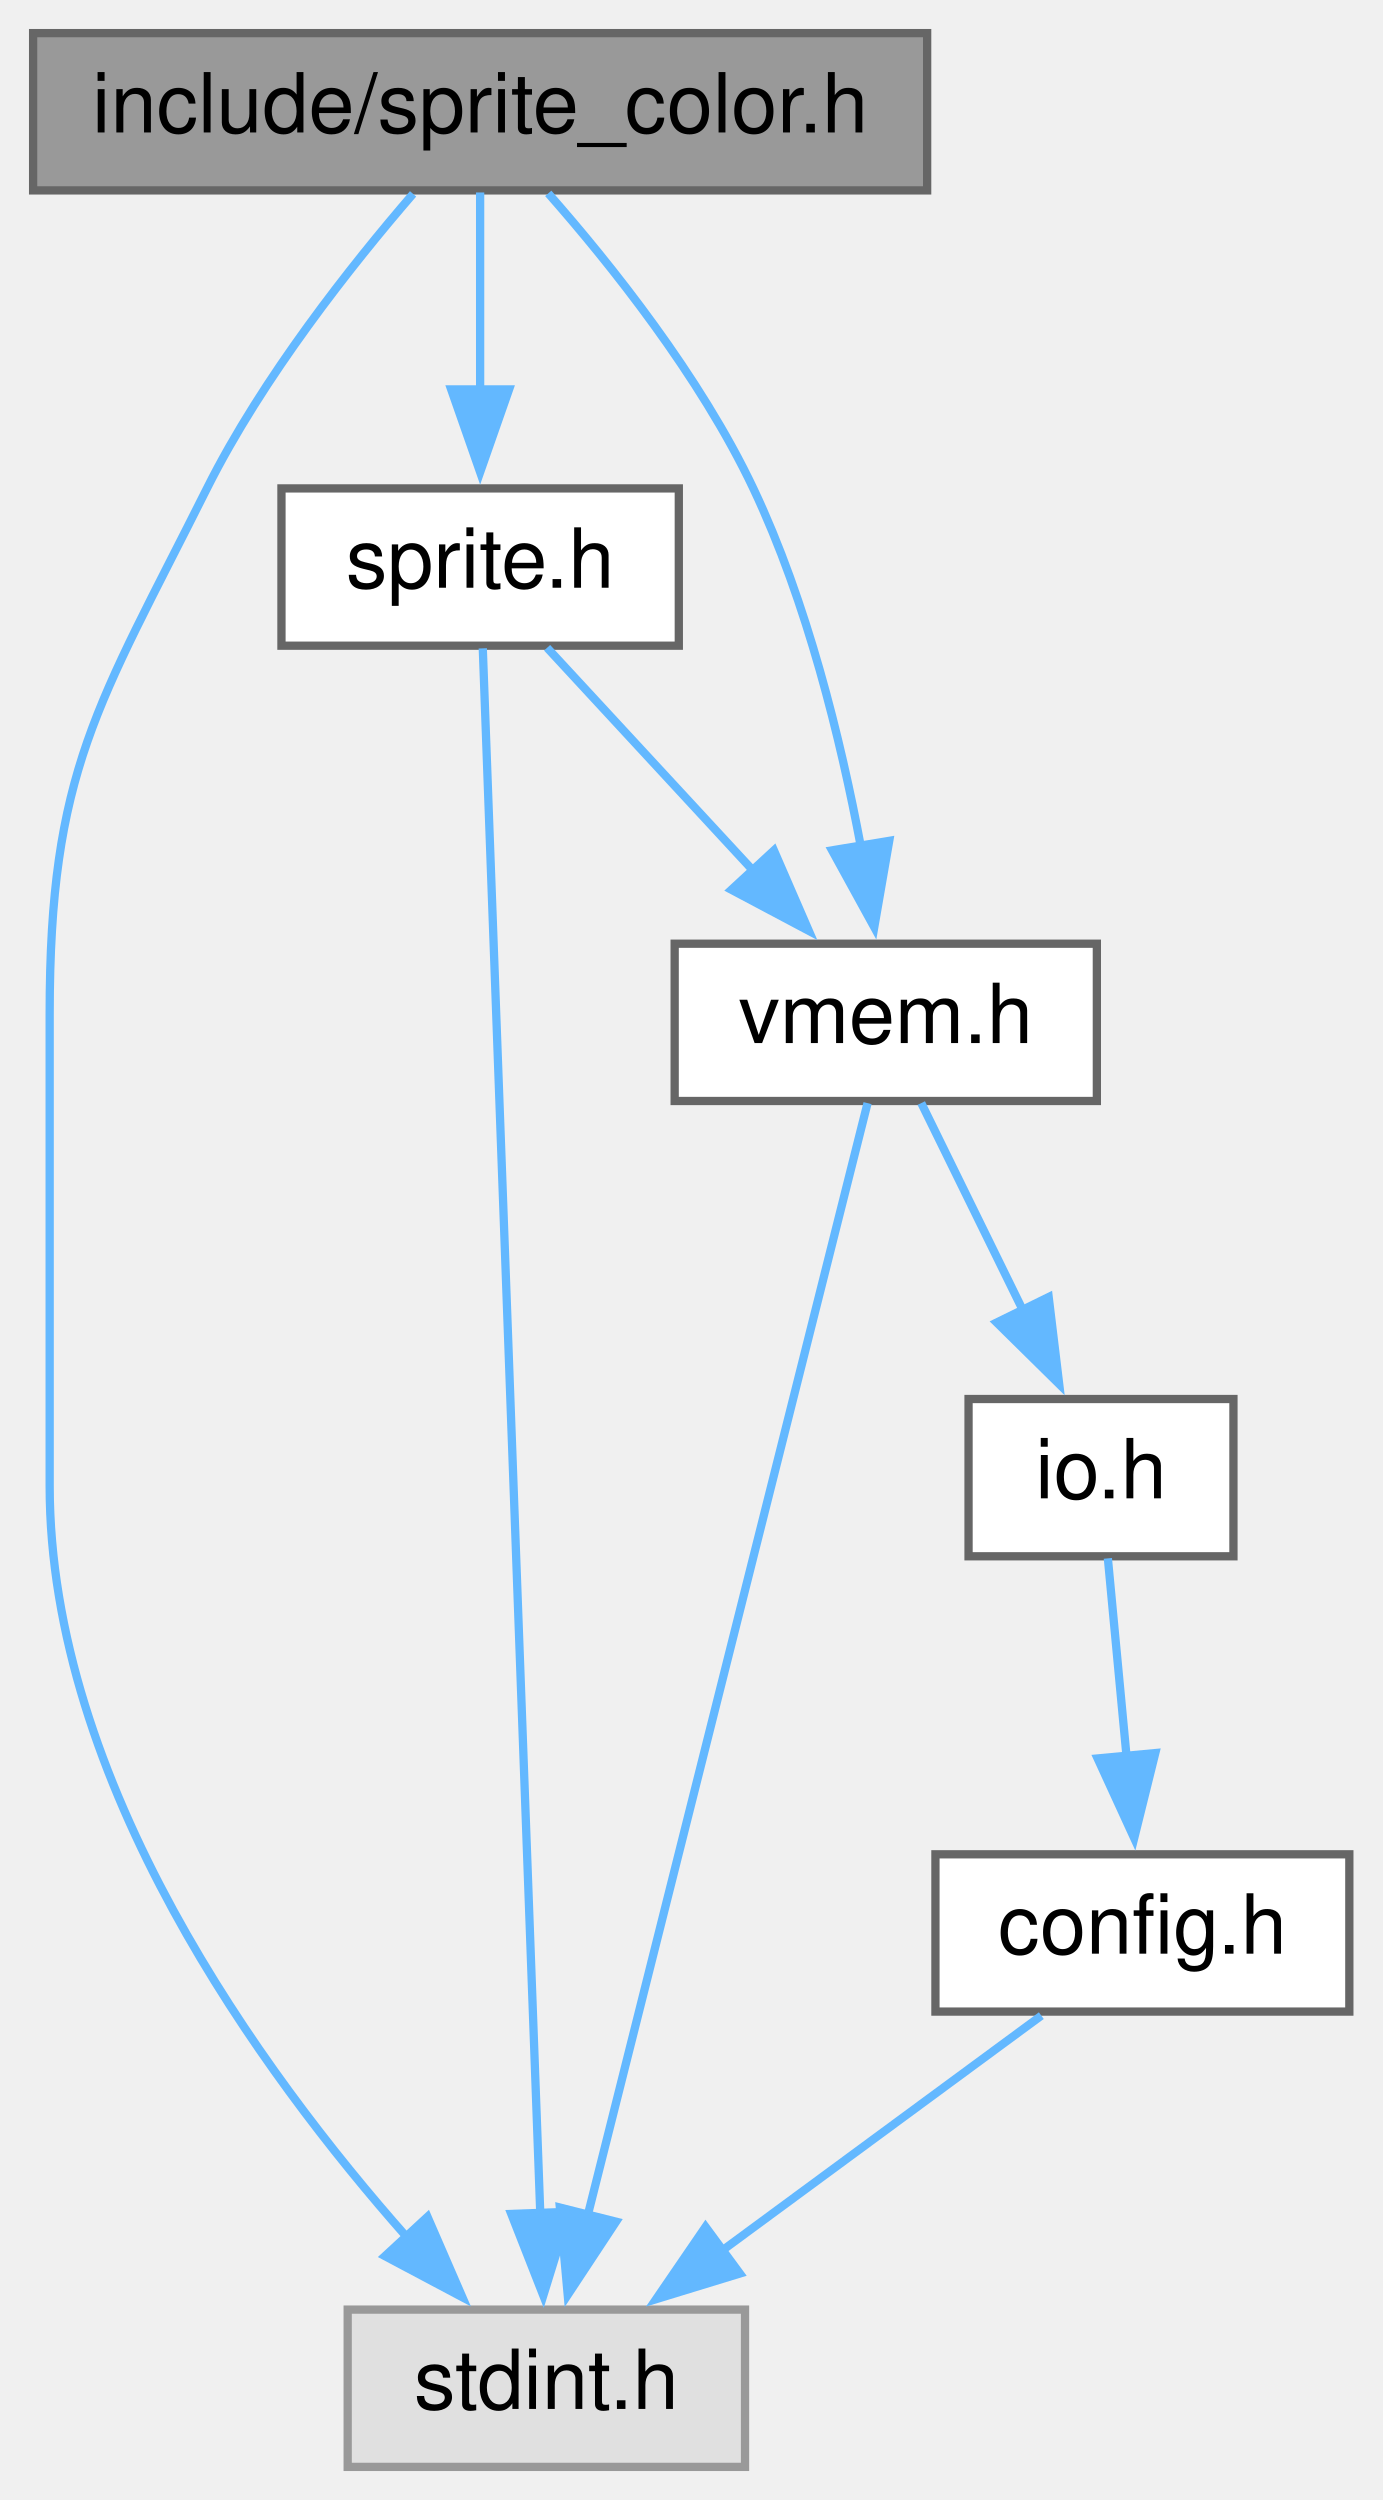
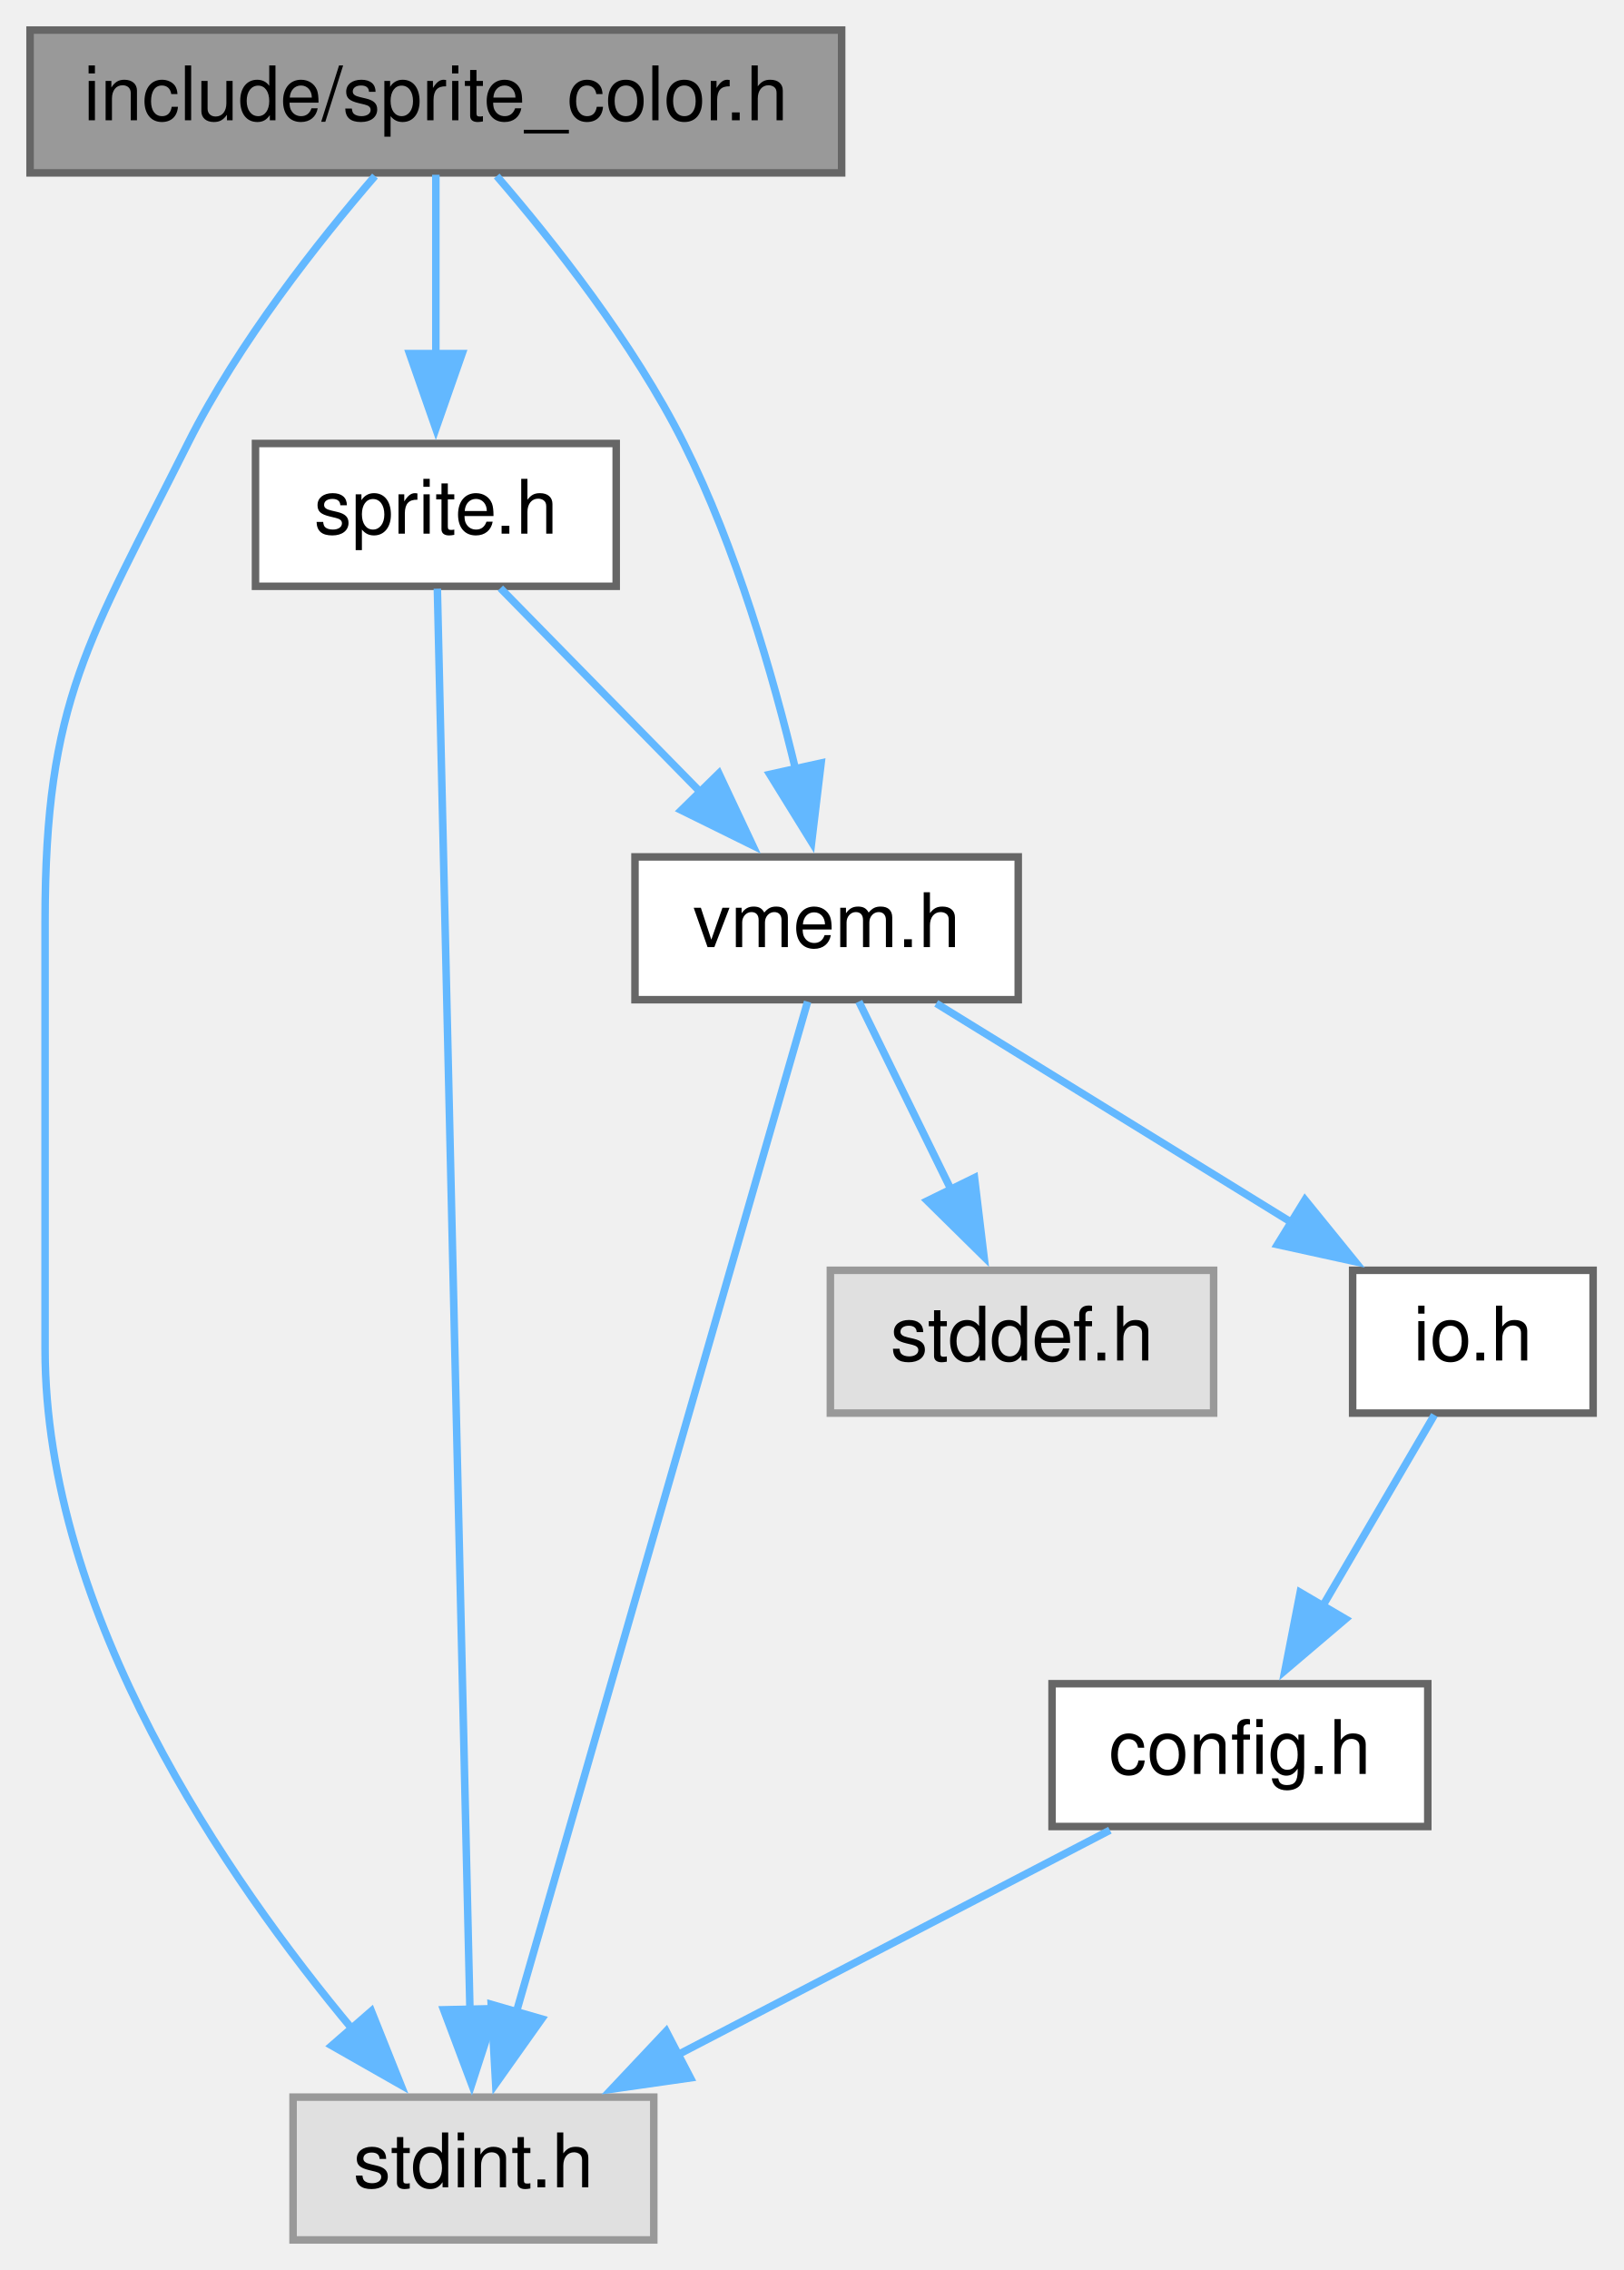
- <svg xmlns="http://www.w3.org/2000/svg" xmlns:xlink="http://www.w3.org/1999/xlink" width="167pt" height="302pt" viewBox="0.00 0.00 167.00 302.00">
+ <svg xmlns="http://www.w3.org/2000/svg" xmlns:xlink="http://www.w3.org/1999/xlink" width="216pt" height="302pt" viewBox="0.00 0.00 216.00 302.00">
  <g id="graph0" class="graph" transform="scale(1 1) rotate(0) translate(4 298)">
    <g id="node1" class="node">
      <g id="a_node1">
        <a xlink:title="Sprite color table interface.">
          <polygon fill="#999999" stroke="#666666" points="108,-294 0,-294 0,-275 108,-275 108,-294" />
          <text text-anchor="middle" x="54" y="-282" font-family="Helvetica,sans-Serif" font-size="10.00">include/sprite_color.h</text>
        </a>
      </g>
    </g>
    <g id="node2" class="node">
      <g id="a_node2">
        <a xlink:title=" ">
-           <polygon fill="#e0e0e0" stroke="#999999" points="86,-19 38,-19 38,0 86,0 86,-19" />
-           <text text-anchor="middle" x="62" y="-7" font-family="Helvetica,sans-Serif" font-size="10.00">stdint.h</text>
+           <polygon fill="#e0e0e0" stroke="#999999" points="83,-19 35,-19 35,0 83,0 83,-19" />
+           <text text-anchor="middle" x="59" y="-7" font-family="Helvetica,sans-Serif" font-size="10.00">stdint.h</text>
        </a>
      </g>
    </g>
    <g id="edge1" class="edge">
-       <path fill="none" stroke="#63b8ff" d="M45.9,-274.58C38.5,-266.01 27.72,-252.42 21,-239 7.81,-212.66 2,-204.96 2,-175.5 2,-175.5 2,-175.5 2,-118.5 2,-82.76 27.42,-47.8 45.16,-27.74" />
-       <polygon fill="#63b8ff" stroke="#63b8ff" points="47.64,-30.21 51.86,-20.49 42.5,-25.46 47.64,-30.21" />
+       <path fill="none" stroke="#63b8ff" d="M45.9,-274.58C38.5,-266.01 27.72,-252.42 21,-239 7.81,-212.66 2,-204.96 2,-175.5 2,-175.5 2,-175.5 2,-118.5 2,-83.18 26.14,-48.09 43.01,-27.89" />
+       <polygon fill="#63b8ff" stroke="#63b8ff" points="45.42,-30.45 49.35,-20.61 40.14,-25.85 45.42,-30.45" />
    </g>
    <g id="node3" class="node">
      <g id="a_node3">
        <a xlink:href="sprite_8h.html" target="_top" xlink:title="Sprites.">
          <polygon fill="white" stroke="#666666" points="78,-239 30,-239 30,-220 78,-220 78,-239" />
          <text text-anchor="middle" x="54" y="-227" font-family="Helvetica,sans-Serif" font-size="10.00">sprite.h</text>
        </a>
      </g>
    </g>
    <g id="edge2" class="edge">
      <path fill="none" stroke="#63b8ff" d="M54,-274.75C54,-268.27 54,-259.16 54,-250.9" />
      <polygon fill="#63b8ff" stroke="#63b8ff" points="57.5,-250.96 54,-240.96 50.5,-250.96 57.5,-250.96" />
    </g>
    <g id="node4" class="node">
      <g id="a_node4">
        <a xlink:href="vmem_8h.html" target="_top" xlink:title="Data types and functions for VRAM access.">
-           <polygon fill="white" stroke="#666666" points="128.5,-184 77.5,-184 77.5,-165 128.5,-165 128.5,-184" />
-           <text text-anchor="middle" x="103" y="-172" font-family="Helvetica,sans-Serif" font-size="10.00">vmem.h</text>
+           <polygon fill="white" stroke="#666666" points="131.5,-184 80.5,-184 80.5,-165 131.5,-165 131.5,-184" />
+           <text text-anchor="middle" x="106" y="-172" font-family="Helvetica,sans-Serif" font-size="10.00">vmem.h</text>
        </a>
      </g>
    </g>
-     <g id="edge9" class="edge">
-       <path fill="none" stroke="#63b8ff" d="M62.23,-274.64C69.73,-266.12 80.58,-252.56 87,-239 93.5,-225.28 97.57,-208.6 99.98,-195.78" />
-       <polygon fill="#63b8ff" stroke="#63b8ff" points="103.42,-196.43 101.61,-185.99 96.51,-195.28 103.42,-196.43" />
+     <g id="edge10" class="edge">
+       <path fill="none" stroke="#63b8ff" d="M62.1,-274.58C69.5,-266.01 80.28,-252.42 87,-239 93.95,-225.12 98.85,-208.24 101.93,-195.37" />
+       <polygon fill="#63b8ff" stroke="#63b8ff" points="105.27,-196.49 104.01,-185.97 98.44,-194.98 105.27,-196.49" />
    </g>
    <g id="edge3" class="edge">
-       <path fill="none" stroke="#63b8ff" d="M54.32,-219.68C55.5,-187.57 59.58,-76.33 61.27,-30.49" />
-       <polygon fill="#63b8ff" stroke="#63b8ff" points="64.76,-30.82 61.63,-20.7 57.76,-30.56 64.76,-30.82" />
+       <path fill="none" stroke="#63b8ff" d="M54.2,-219.68C54.94,-187.57 57.49,-76.33 58.54,-30.49" />
+       <polygon fill="#63b8ff" stroke="#63b8ff" points="62.04,-30.78 58.77,-20.7 55.04,-30.62 62.04,-30.78" />
    </g>
    <g id="edge4" class="edge">
-       <path fill="none" stroke="#63b8ff" d="M62.09,-219.75C68.86,-212.43 78.72,-201.76 87.06,-192.74" />
-       <polygon fill="#63b8ff" stroke="#63b8ff" points="89.49,-195.27 93.71,-185.55 84.35,-190.52 89.49,-195.27" />
+       <path fill="none" stroke="#63b8ff" d="M62.59,-219.75C69.84,-212.35 80.45,-201.54 89.37,-192.45" />
+       <polygon fill="#63b8ff" stroke="#63b8ff" points="91.66,-195.11 96.17,-185.52 86.66,-190.21 91.66,-195.11" />
    </g>
    <g id="edge5" class="edge">
-       <path fill="none" stroke="#63b8ff" d="M100.8,-164.74C94.43,-139.42 75.89,-65.72 66.94,-30.16" />
-       <polygon fill="#63b8ff" stroke="#63b8ff" points="70.42,-29.62 64.58,-20.77 63.63,-31.33 70.42,-29.62" />
+       <path fill="none" stroke="#63b8ff" d="M103.47,-164.74C96.17,-139.42 74.92,-65.72 64.67,-30.16" />
+       <polygon fill="#63b8ff" stroke="#63b8ff" points="68.09,-29.4 61.96,-20.76 61.37,-31.34 68.09,-29.4" />
    </g>
    <g id="node5" class="node">
      <g id="a_node5">
-         <a xlink:href="io_8h.html" target="_top" xlink:title="Definition of I/O ports.">
-           <polygon fill="white" stroke="#666666" points="145,-129 113,-129 113,-110 145,-110 145,-129" />
-           <text text-anchor="middle" x="129" y="-117" font-family="Helvetica,sans-Serif" font-size="10.00">io.h</text>
+         <a xlink:title=" ">
+           <polygon fill="#e0e0e0" stroke="#999999" points="157.5,-129 106.5,-129 106.5,-110 157.5,-110 157.5,-129" />
+           <text text-anchor="middle" x="132" y="-117" font-family="Helvetica,sans-Serif" font-size="10.00">stddef.h</text>
        </a>
      </g>
    </g>
    <g id="edge6" class="edge">
-       <path fill="none" stroke="#63b8ff" d="M107.29,-164.75C110.62,-157.96 115.36,-148.3 119.56,-139.73" />
-       <polygon fill="#63b8ff" stroke="#63b8ff" points="122.68,-141.32 123.95,-130.8 116.4,-138.24 122.68,-141.32" />
+       <path fill="none" stroke="#63b8ff" d="M110.29,-164.75C113.62,-157.96 118.36,-148.3 122.56,-139.73" />
+       <polygon fill="#63b8ff" stroke="#63b8ff" points="125.68,-141.32 126.95,-130.8 119.4,-138.24 125.68,-141.32" />
    </g>
    <g id="node6" class="node">
      <g id="a_node6">
-         <a xlink:href="config_8h.html" target="_top" xlink:title="Hack for C Compiler portability.">
-           <polygon fill="white" stroke="#666666" points="159,-74 109,-74 109,-55 159,-55 159,-74" />
-           <text text-anchor="middle" x="134" y="-62" font-family="Helvetica,sans-Serif" font-size="10.00">config.h</text>
+         <a xlink:href="io_8h.html" target="_top" xlink:title="Definition of I/O ports.">
+           <polygon fill="white" stroke="#666666" points="208,-129 176,-129 176,-110 208,-110 208,-129" />
+           <text text-anchor="middle" x="192" y="-117" font-family="Helvetica,sans-Serif" font-size="10.00">io.h</text>
        </a>
      </g>
    </g>
    <g id="edge7" class="edge">
-       <path fill="none" stroke="#63b8ff" d="M129.83,-109.75C130.44,-103.27 131.3,-94.16 132.08,-85.9" />
-       <polygon fill="#63b8ff" stroke="#63b8ff" points="135.56,-86.23 133.01,-75.95 128.59,-85.58 135.56,-86.23" />
+       <path fill="none" stroke="#63b8ff" d="M120.59,-164.51C133.52,-156.54 152.64,-144.75 167.85,-135.38" />
+       <polygon fill="#63b8ff" stroke="#63b8ff" points="169.66,-138.38 176.34,-130.15 165.99,-132.42 169.66,-138.38" />
+     </g>
+     <g id="node7" class="node">
+       <g id="a_node7">
+         <a xlink:href="config_8h.html" target="_top" xlink:title="Hack for C Compiler portability.">
+           <polygon fill="white" stroke="#666666" points="186,-74 136,-74 136,-55 186,-55 186,-74" />
+           <text text-anchor="middle" x="161" y="-62" font-family="Helvetica,sans-Serif" font-size="10.00">config.h</text>
+         </a>
+       </g>
    </g>
    <g id="edge8" class="edge">
-       <path fill="none" stroke="#63b8ff" d="M121.79,-54.51C111.17,-46.7 95.56,-35.21 82.96,-25.93" />
-       <polygon fill="#63b8ff" stroke="#63b8ff" points="85.38,-23.36 75.25,-20.26 81.23,-29 85.38,-23.36" />
+       <path fill="none" stroke="#63b8ff" d="M186.88,-109.75C182.82,-102.81 177.01,-92.86 171.91,-84.16" />
+       <polygon fill="#63b8ff" stroke="#63b8ff" points="175.06,-82.61 166.99,-75.75 169.02,-86.15 175.06,-82.61" />
+     </g>
+     <g id="edge9" class="edge">
+       <path fill="none" stroke="#63b8ff" d="M143.7,-54.51C127.92,-46.31 104.36,-34.07 86.09,-24.58" />
+       <polygon fill="#63b8ff" stroke="#63b8ff" points="87.88,-21.56 77.39,-20.06 84.65,-27.77 87.88,-21.56" />
    </g>
  </g>
</svg>
